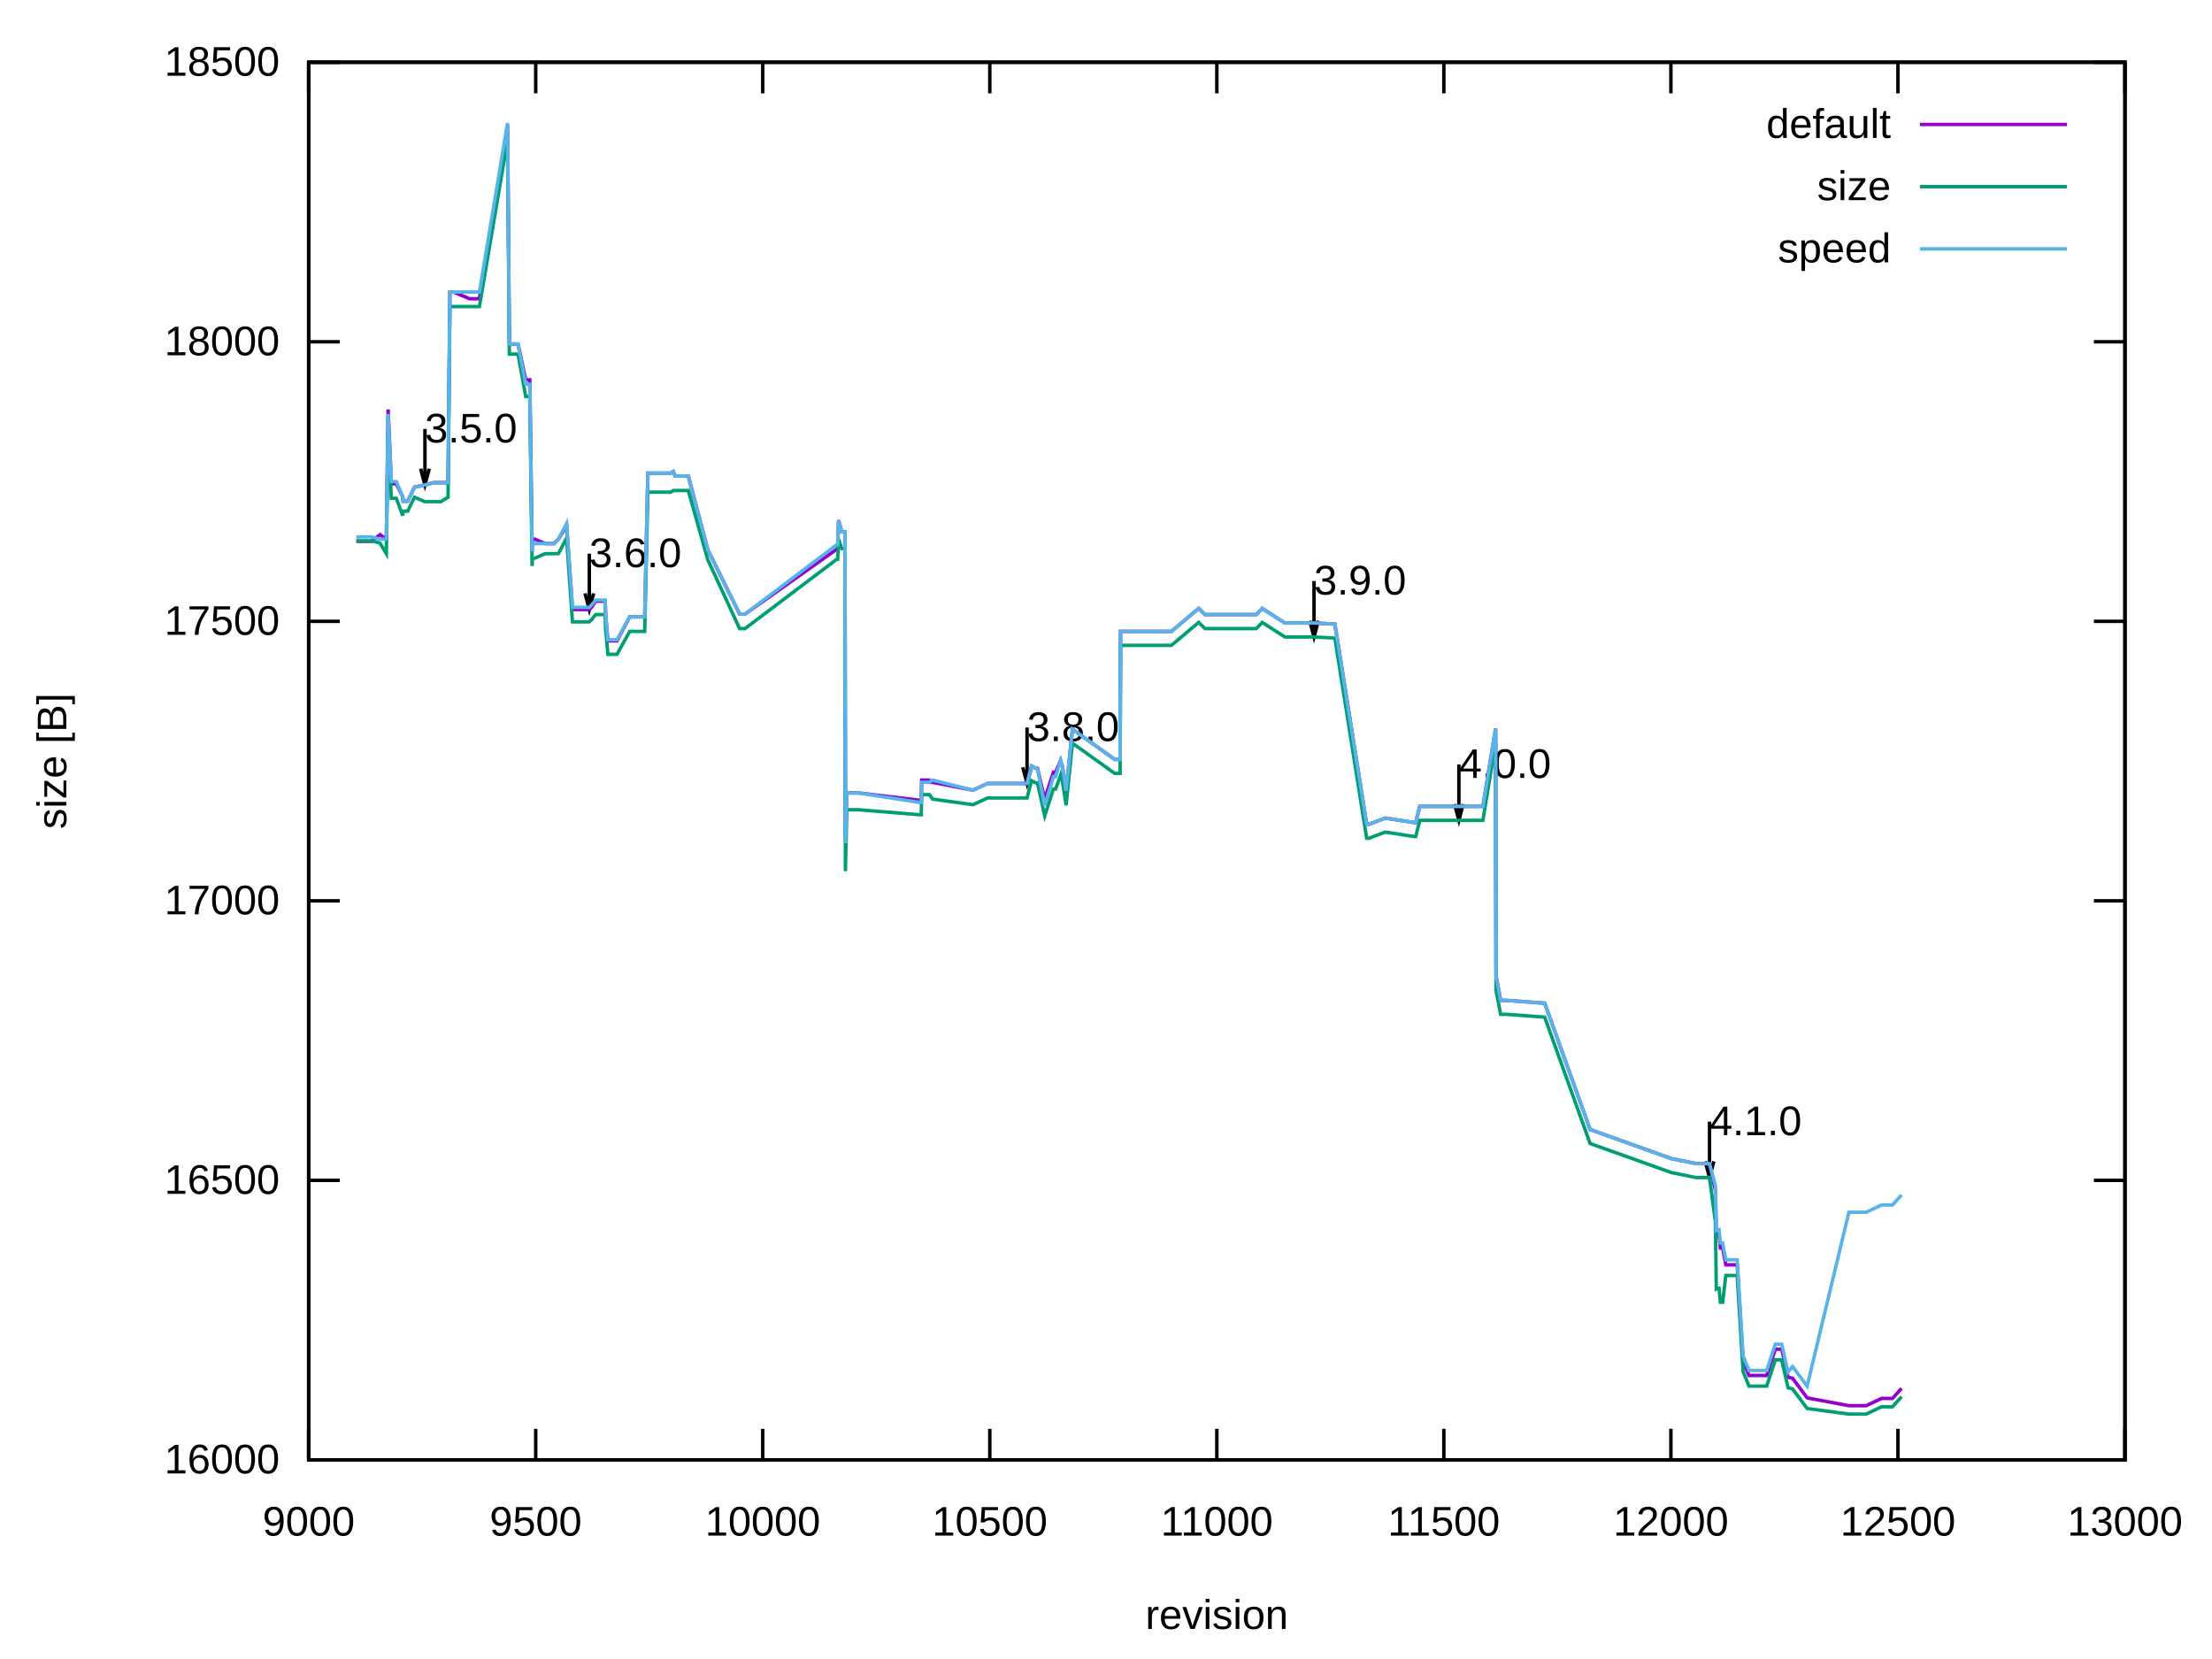
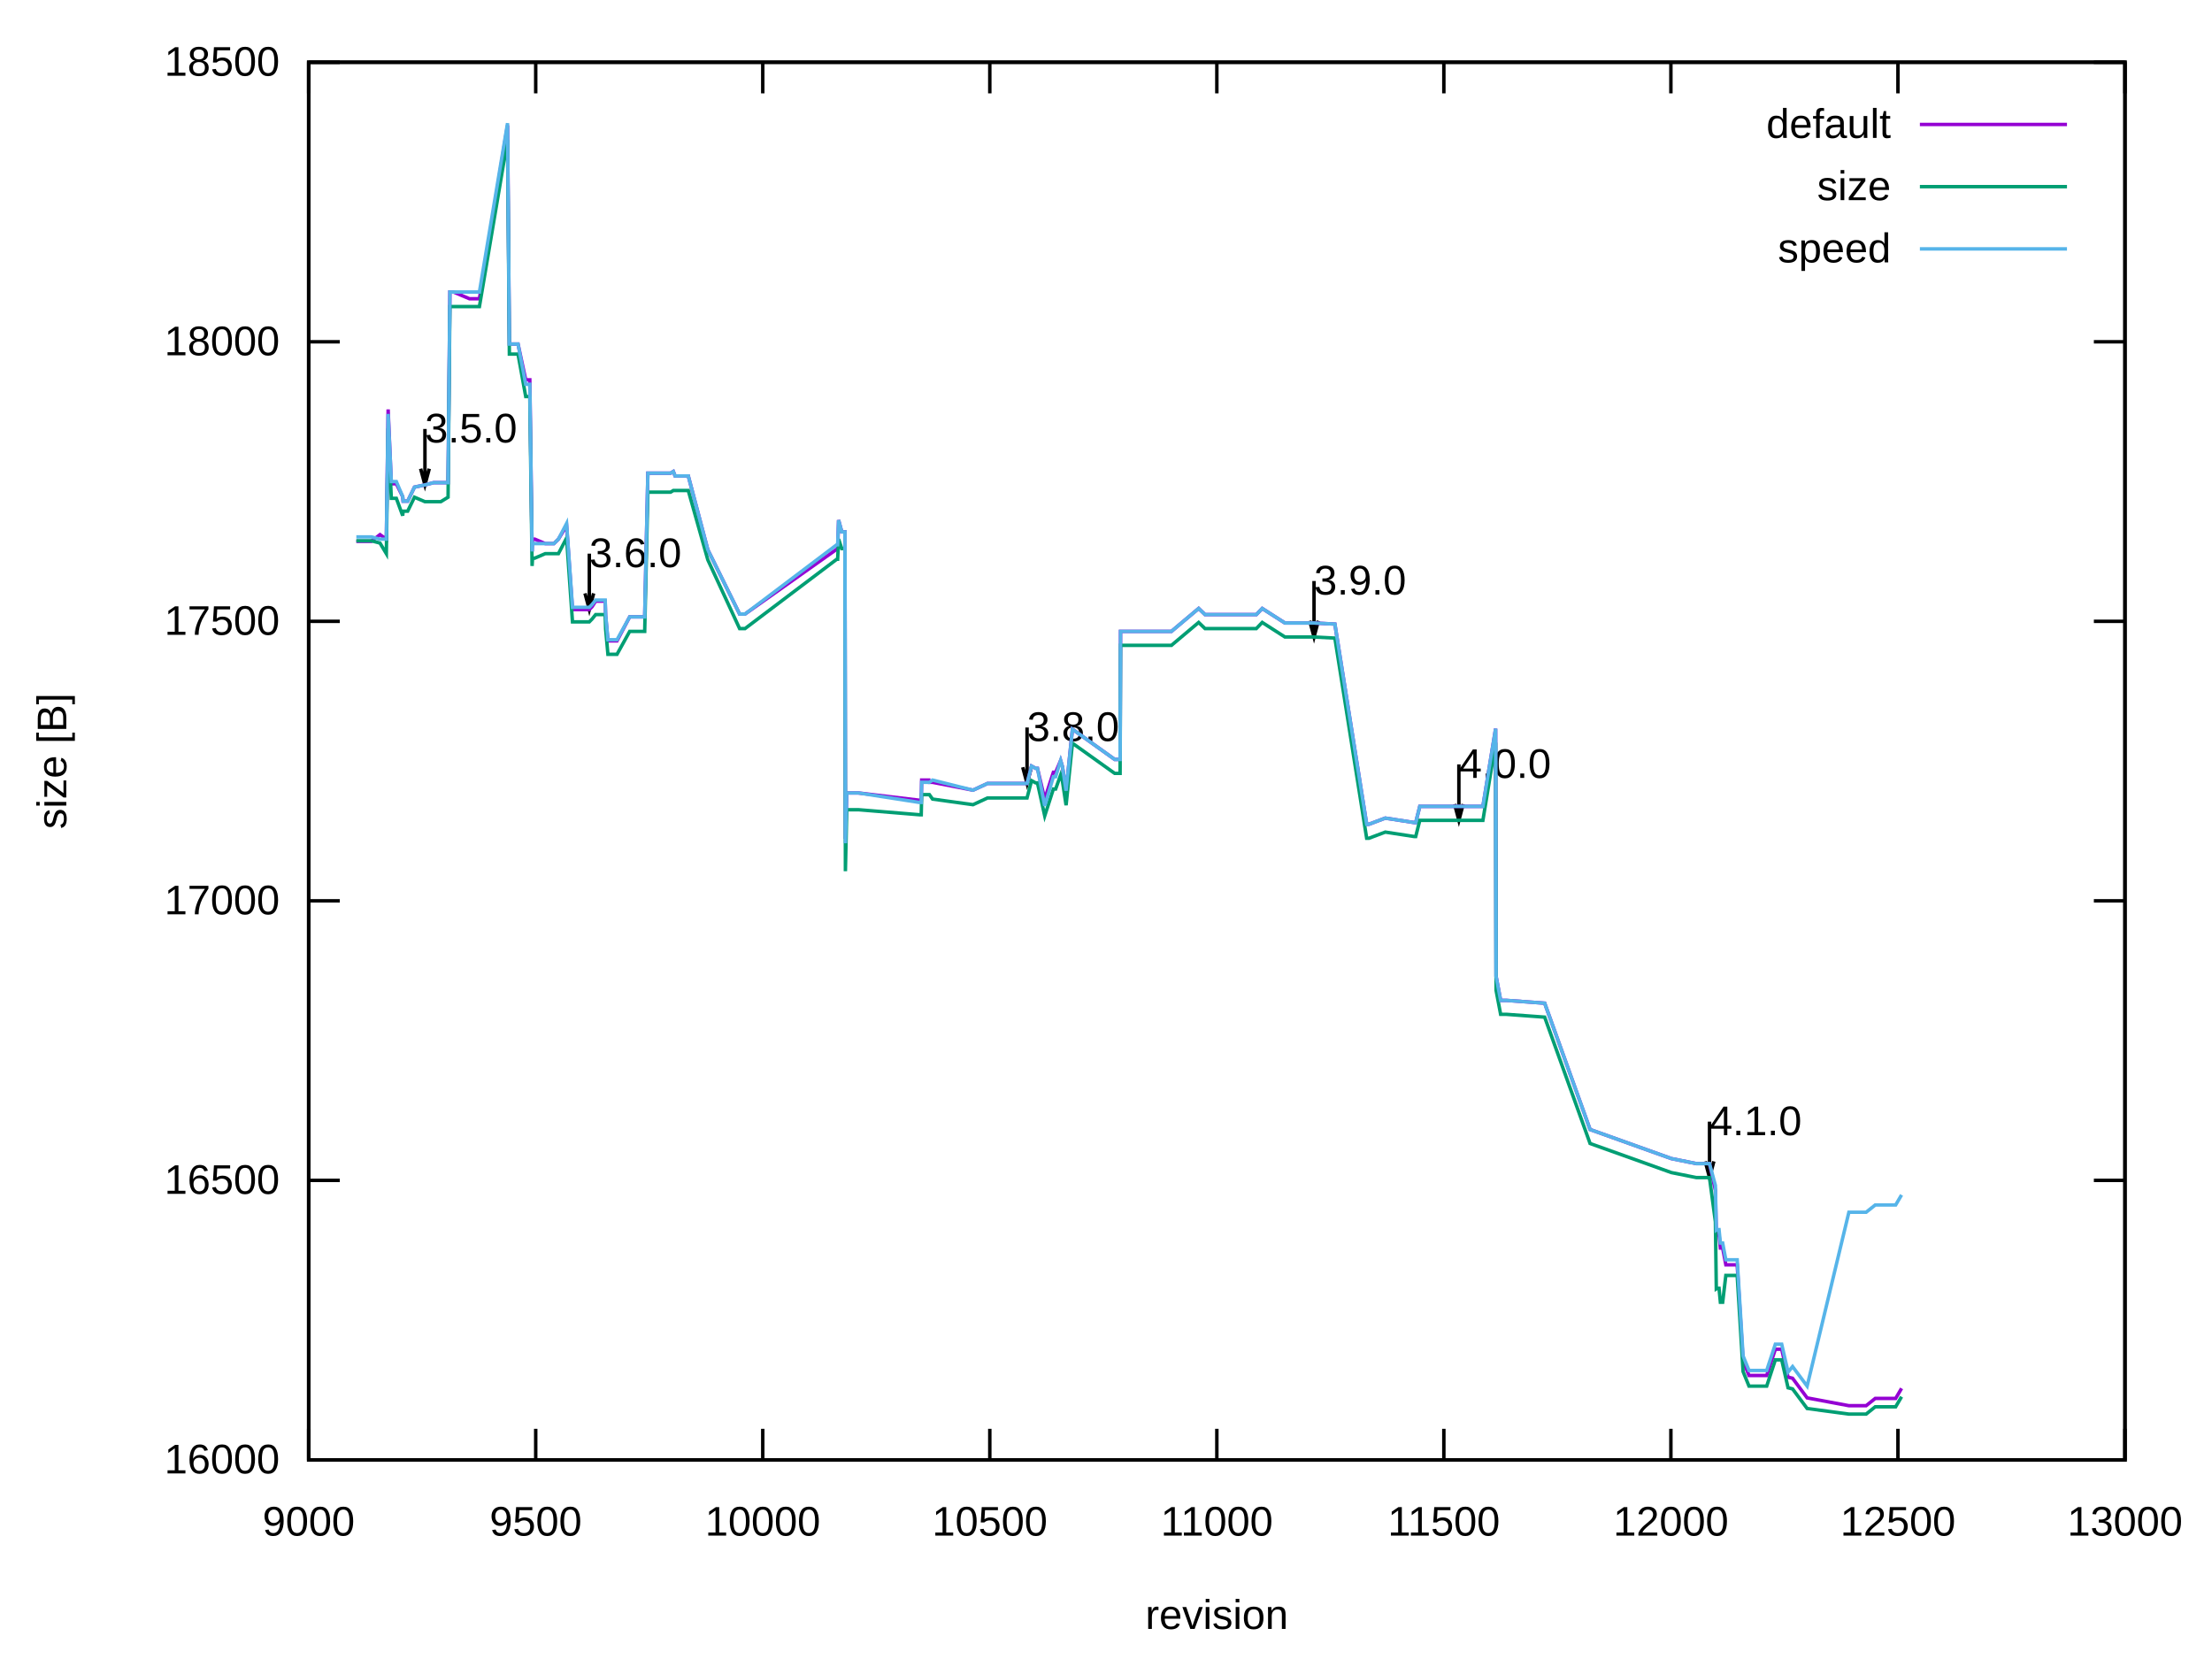
<svg xmlns="http://www.w3.org/2000/svg" xmlns:xlink="http://www.w3.org/1999/xlink" width="640" height="480" viewBox="0 0 640 480">
  <g id="gnuplot_canvas">
    <rect x="0" y="0" width="640" height="480" fill="none" />
    <defs>
      <circle id="gpDot" r="0.5" stroke-width="0.5" stroke="currentColor" />
      <path id="gpPt0" stroke-width="0.222" stroke="currentColor" d="M-1,0 h2 M0,-1 v2" />
      <path id="gpPt1" stroke-width="0.222" stroke="currentColor" d="M-1,-1 L1,1 M1,-1 L-1,1" />
      <path id="gpPt2" stroke-width="0.222" stroke="currentColor" d="M-1,0 L1,0 M0,-1 L0,1 M-1,-1 L1,1 M-1,1 L1,-1" />
      <rect id="gpPt3" stroke-width="0.222" stroke="currentColor" x="-1" y="-1" width="2" height="2" />
      <rect id="gpPt4" stroke-width="0.222" stroke="currentColor" fill="currentColor" x="-1" y="-1" width="2" height="2" />
      <circle id="gpPt5" stroke-width="0.222" stroke="currentColor" cx="0" cy="0" r="1" />
      <use xlink:href="#gpPt5" id="gpPt6" fill="currentColor" stroke="none" />
      <path id="gpPt7" stroke-width="0.222" stroke="currentColor" d="M0,-1.33 L-1.33,0.67 L1.33,0.67 z" />
      <use xlink:href="#gpPt7" id="gpPt8" fill="currentColor" stroke="none" />
      <use xlink:href="#gpPt7" id="gpPt9" stroke="currentColor" transform="rotate(180)" />
      <use xlink:href="#gpPt9" id="gpPt10" fill="currentColor" stroke="none" />
      <use xlink:href="#gpPt3" id="gpPt11" stroke="currentColor" transform="rotate(45)" />
      <use xlink:href="#gpPt11" id="gpPt12" fill="currentColor" stroke="none" />
      <path id="gpPt13" stroke-width="0.222" stroke="currentColor" d="M0,1.330 L1.265,0.411 L0.782,-1.067 L-0.782,-1.076 L-1.265,0.411 z" />
      <use xlink:href="#gpPt13" id="gpPt14" fill="currentColor" stroke="none" />
      <filter id="textbox" filterUnits="objectBoundingBox" x="0" y="0" height="1" width="1">
        <feFlood flood-color="white" flood-opacity="1" result="bgnd" />
        <feComposite in="SourceGraphic" in2="bgnd" operator="atop" />
      </filter>
      <filter id="greybox" filterUnits="objectBoundingBox" x="0" y="0" height="1" width="1">
        <feFlood flood-color="lightgrey" flood-opacity="1" result="grey" />
        <feComposite in="SourceGraphic" in2="grey" operator="atop" />
      </filter>
    </defs>
    <g fill="none" color="white" stroke="currentColor" stroke-width="1.00" stroke-linecap="butt" stroke-linejoin="miter">
</g>
    <g fill="none" color="black" stroke="currentColor" stroke-width="1.00" stroke-linecap="butt" stroke-linejoin="miter">
      <path stroke="black" d="M89.31,422.40 L98.31,422.40 M614.82,422.40 L605.82,422.40  " />
      <g transform="translate(80.92,426.30)" stroke="none" fill="black" font-family="Arial" font-size="12.00" text-anchor="end">
        <text>
          <tspan font-family="Arial"> 16000</tspan>
        </text>
      </g>
    </g>
    <g fill="none" color="black" stroke="currentColor" stroke-width="1.00" stroke-linecap="butt" stroke-linejoin="miter">
      <path stroke="black" d="M89.31,341.52 L98.31,341.52 M614.82,341.52 L605.82,341.52  " />
      <g transform="translate(80.92,345.42)" stroke="none" fill="black" font-family="Arial" font-size="12.00" text-anchor="end">
        <text>
          <tspan font-family="Arial"> 16500</tspan>
        </text>
      </g>
    </g>
    <g fill="none" color="black" stroke="currentColor" stroke-width="1.00" stroke-linecap="butt" stroke-linejoin="miter">
      <path stroke="black" d="M89.31,260.64 L98.31,260.64 M614.82,260.64 L605.82,260.64  " />
      <g transform="translate(80.92,264.54)" stroke="none" fill="black" font-family="Arial" font-size="12.00" text-anchor="end">
        <text>
          <tspan font-family="Arial"> 17000</tspan>
        </text>
      </g>
    </g>
    <g fill="none" color="black" stroke="currentColor" stroke-width="1.00" stroke-linecap="butt" stroke-linejoin="miter">
      <path stroke="black" d="M89.31,179.77 L98.31,179.77 M614.82,179.77 L605.82,179.77  " />
      <g transform="translate(80.92,183.67)" stroke="none" fill="black" font-family="Arial" font-size="12.00" text-anchor="end">
        <text>
          <tspan font-family="Arial"> 17500</tspan>
        </text>
      </g>
    </g>
    <g fill="none" color="black" stroke="currentColor" stroke-width="1.00" stroke-linecap="butt" stroke-linejoin="miter">
      <path stroke="black" d="M89.31,98.89 L98.31,98.89 M614.82,98.89 L605.82,98.89  " />
      <g transform="translate(80.92,102.79)" stroke="none" fill="black" font-family="Arial" font-size="12.00" text-anchor="end">
        <text>
          <tspan font-family="Arial"> 18000</tspan>
        </text>
      </g>
    </g>
    <g fill="none" color="black" stroke="currentColor" stroke-width="1.00" stroke-linecap="butt" stroke-linejoin="miter">
      <path stroke="black" d="M89.31,18.01 L98.31,18.01 M614.82,18.01 L605.82,18.01  " />
      <g transform="translate(80.92,21.91)" stroke="none" fill="black" font-family="Arial" font-size="12.00" text-anchor="end">
        <text>
          <tspan font-family="Arial"> 18500</tspan>
        </text>
      </g>
    </g>
    <g fill="none" color="black" stroke="currentColor" stroke-width="1.00" stroke-linecap="butt" stroke-linejoin="miter">
      <path stroke="black" d="M89.31,422.40 L89.31,413.40 M89.31,18.01 L89.31,27.01  " />
      <g transform="translate(89.31,444.30)" stroke="none" fill="black" font-family="Arial" font-size="12.00" text-anchor="middle">
        <text>
          <tspan font-family="Arial"> 9000</tspan>
        </text>
      </g>
    </g>
    <g fill="none" color="black" stroke="currentColor" stroke-width="1.00" stroke-linecap="butt" stroke-linejoin="miter">
      <path stroke="black" d="M155.00,422.40 L155.00,413.40 M155.00,18.01 L155.00,27.01  " />
      <g transform="translate(155.00,444.30)" stroke="none" fill="black" font-family="Arial" font-size="12.00" text-anchor="middle">
        <text>
          <tspan font-family="Arial"> 9500</tspan>
        </text>
      </g>
    </g>
    <g fill="none" color="black" stroke="currentColor" stroke-width="1.00" stroke-linecap="butt" stroke-linejoin="miter">
      <path stroke="black" d="M220.69,422.40 L220.69,413.40 M220.69,18.01 L220.69,27.01  " />
      <g transform="translate(220.69,444.30)" stroke="none" fill="black" font-family="Arial" font-size="12.00" text-anchor="middle">
        <text>
          <tspan font-family="Arial"> 10000</tspan>
        </text>
      </g>
    </g>
    <g fill="none" color="black" stroke="currentColor" stroke-width="1.00" stroke-linecap="butt" stroke-linejoin="miter">
      <path stroke="black" d="M286.38,422.40 L286.38,413.40 M286.38,18.01 L286.38,27.01  " />
      <g transform="translate(286.38,444.30)" stroke="none" fill="black" font-family="Arial" font-size="12.00" text-anchor="middle">
        <text>
          <tspan font-family="Arial"> 10500</tspan>
        </text>
      </g>
    </g>
    <g fill="none" color="black" stroke="currentColor" stroke-width="1.00" stroke-linecap="butt" stroke-linejoin="miter">
      <path stroke="black" d="M352.07,422.40 L352.07,413.40 M352.07,18.01 L352.07,27.01  " />
      <g transform="translate(352.07,444.30)" stroke="none" fill="black" font-family="Arial" font-size="12.00" text-anchor="middle">
        <text>
          <tspan font-family="Arial"> 11000</tspan>
        </text>
      </g>
    </g>
    <g fill="none" color="black" stroke="currentColor" stroke-width="1.00" stroke-linecap="butt" stroke-linejoin="miter">
      <path stroke="black" d="M417.75,422.40 L417.75,413.40 M417.75,18.01 L417.75,27.01  " />
      <g transform="translate(417.75,444.30)" stroke="none" fill="black" font-family="Arial" font-size="12.00" text-anchor="middle">
        <text>
          <tspan font-family="Arial"> 11500</tspan>
        </text>
      </g>
    </g>
    <g fill="none" color="black" stroke="currentColor" stroke-width="1.00" stroke-linecap="butt" stroke-linejoin="miter">
      <path stroke="black" d="M483.44,422.40 L483.44,413.40 M483.44,18.01 L483.44,27.01  " />
      <g transform="translate(483.44,444.30)" stroke="none" fill="black" font-family="Arial" font-size="12.00" text-anchor="middle">
        <text>
          <tspan font-family="Arial"> 12000</tspan>
        </text>
      </g>
    </g>
    <g fill="none" color="black" stroke="currentColor" stroke-width="1.00" stroke-linecap="butt" stroke-linejoin="miter">
      <path stroke="black" d="M549.13,422.40 L549.13,413.40 M549.13,18.01 L549.13,27.01  " />
      <g transform="translate(549.13,444.30)" stroke="none" fill="black" font-family="Arial" font-size="12.00" text-anchor="middle">
        <text>
          <tspan font-family="Arial"> 12500</tspan>
        </text>
      </g>
    </g>
    <g fill="none" color="black" stroke="currentColor" stroke-width="1.00" stroke-linecap="butt" stroke-linejoin="miter">
      <path stroke="black" d="M614.82,422.40 L614.82,413.40 M614.82,18.01 L614.82,27.01  " />
      <g transform="translate(614.82,444.30)" stroke="none" fill="black" font-family="Arial" font-size="12.00" text-anchor="middle">
        <text>
          <tspan font-family="Arial"> 13000</tspan>
        </text>
      </g>
    </g>
    <g fill="none" color="black" stroke="currentColor" stroke-width="1.00" stroke-linecap="butt" stroke-linejoin="miter">
</g>
    <g fill="none" color="black" stroke="currentColor" stroke-width="1.00" stroke-linecap="butt" stroke-linejoin="miter">
      <path stroke="black" d="M89.31,18.01 L89.31,422.40 L614.82,422.40 L614.82,18.01 L89.31,18.01 Z  " />
      <g transform="translate(122.94,128.02)" stroke="none" fill="black" font-family="Arial" font-size="12.00" text-anchor="start">
        <text>
          <tspan font-family="Arial">3.5.0</tspan>
        </text>
      </g>
      <g transform="translate(170.50,164.09)" stroke="none" fill="black" font-family="Arial" font-size="12.00" text-anchor="start">
        <text>
          <tspan font-family="Arial">3.6.0</tspan>
        </text>
      </g>
      <g transform="translate(297.15,214.40)" stroke="none" fill="black" font-family="Arial" font-size="12.00" text-anchor="start">
        <text>
          <tspan font-family="Arial">3.8.0</tspan>
        </text>
      </g>
      <g transform="translate(380.18,172.02)" stroke="none" fill="black" font-family="Arial" font-size="12.00" text-anchor="start">
        <text>
          <tspan font-family="Arial">3.9.0</tspan>
        </text>
      </g>
      <g transform="translate(422.09,225.08)" stroke="none" fill="black" font-family="Arial" font-size="12.00" text-anchor="start">
        <text>
          <tspan font-family="Arial">4.0.0</tspan>
        </text>
      </g>
      <g transform="translate(494.61,328.44)" stroke="none" fill="black" font-family="Arial" font-size="12.00" text-anchor="start">
        <text>
          <tspan font-family="Arial">4.1.0</tspan>
        </text>
      </g>
      <path stroke="black" d="M121.70,135.61 L122.95,140.29 L124.20,135.61 M122.95,124.11 L122.95,140.29 M169.26,171.68 L170.51,176.36 L171.76,171.68   M170.51,160.18 L170.51,176.36 M295.91,221.99 L297.16,226.67 L298.41,221.99 M297.16,210.49 L297.16,226.67 M378.94,179.61   L380.19,184.29 L381.44,179.61 M380.19,168.11 L380.19,184.29 M420.85,232.66 L422.10,237.34 L423.35,232.66 M422.10,221.17   L422.10,237.34 M493.37,336.02 L494.62,340.70 L495.87,336.02 M494.62,324.53 L494.62,340.70  " />
    </g>
    <g fill="none" color="black" stroke="currentColor" stroke-width="1.00" stroke-linecap="butt" stroke-linejoin="miter">
      <g transform="translate(19.18,220.21) rotate(270)" stroke="none" fill="black" font-family="Arial" font-size="12.00" text-anchor="middle">
        <text>
          <tspan font-family="Arial">size [B]</tspan>
        </text>
      </g>
    </g>
    <g fill="none" color="black" stroke="currentColor" stroke-width="1.00" stroke-linecap="butt" stroke-linejoin="miter">
      <g transform="translate(352.06,471.30)" stroke="none" fill="black" font-family="Arial" font-size="12.00" text-anchor="middle">
        <text>
          <tspan font-family="Arial">revision</tspan>
        </text>
      </g>
    </g>
    <g fill="none" color="black" stroke="currentColor" stroke-width="1.00" stroke-linecap="butt" stroke-linejoin="miter">
</g>
    <g id="gnuplot_plot_1">
      <g fill="none" color="black" stroke="currentColor" stroke-width="1.00" stroke-linecap="butt" stroke-linejoin="miter">
        <g transform="translate(547.09,39.91)" stroke="none" fill="black" font-family="Arial" font-size="12.00" text-anchor="end">
          <text>
            <tspan font-family="Arial">default</tspan>
          </text>
        </g>
      </g>
      <g fill="none" color="black" stroke="currentColor" stroke-width="1.00" stroke-linecap="butt" stroke-linejoin="miter">
-         <path stroke="rgb(148,   0, 211)" d="M555.48,36.01 L598.04,36.01 M103.10,156.63 L105.08,156.63 L105.60,156.63 L105.99,156.63 L107.44,156.63 L109.94,154.69   L111.78,155.99 L112.30,118.46 L113.22,139.97 L113.88,139.97 L114.40,139.97 L114.67,139.97 L116.51,143.69 L116.64,144.99   L117.95,144.99 L119.92,140.94 L122.94,140.30 L125.44,139.65 L127.54,139.65 L129.64,139.65 L130.17,84.49 L131.22,84.49   L135.82,86.43 L138.71,86.43 L146.85,36.29 L147.38,99.54 L147.77,99.54 L148.69,99.54 L149.88,99.54 L152.11,109.89   L153.29,109.89 L153.95,159.55 L154.08,155.99 L154.74,155.99 L157.76,157.28 L160.25,157.28 L161.57,155.99 L163.93,152.11   L165.64,176.37 L166.69,176.37 L167.61,176.37 L168.27,176.37 L168.40,176.37 L168.53,176.37 L168.66,176.37 L170.50,176.37   L171.29,175.56 L172.34,173.94 L172.73,173.94 L172.87,173.94 L173.00,173.94 L173.13,173.94 L173.39,173.94 L174.05,173.94   L174.18,173.94 L174.57,173.94 L174.84,173.94 L175.10,173.94 L175.23,178.15 L175.89,185.43 L176.28,185.43 L176.54,185.43   L176.68,185.43 L176.81,185.43 L178.52,185.43 L182.19,178.47 L185.22,178.47 L186.53,178.47 L187.45,136.90 L187.97,136.90   L189.29,136.90 L189.68,136.90 L189.81,136.90 L189.95,136.90 L190.08,136.90 L190.86,136.90 L192.31,136.90 L193.10,136.90   L193.23,136.90 L193.49,136.90 L194.02,136.90 L194.81,136.42 L195.33,137.71 L195.46,137.71 L196.38,137.71 L196.78,137.71   L196.91,137.71 L197.04,137.71 L198.35,137.71 L198.62,137.71 L199.14,137.71 L204.79,159.06 L213.99,177.66 L214.51,177.66   L214.78,177.66 L214.91,177.66 L215.56,177.66 L242.10,158.90 L242.36,158.90 L242.63,150.49 L243.55,153.89 L244.47,153.89   L244.60,242.69 L244.99,229.43 L245.91,229.43 L248.15,229.43 L248.41,229.43 L266.01,231.53 L266.54,231.53 L266.67,225.70   L268.77,225.70 L268.90,226.35 L269.82,226.35 L281.52,228.62 L285.72,226.68 L287.69,226.68 L291.63,226.68 L294.00,226.68   L297.15,226.68 L298.46,221.66 L299.65,222.31 L300.17,222.31 L302.27,231.20 L304.77,223.44 L305.43,223.44 L306.87,220.04   L307.40,221.82 L308.45,228.78 L310.29,210.98 L322.51,219.72 L323.42,219.72 L323.95,219.72 L324.08,219.72 L324.21,182.68   L324.48,182.68 L325.79,182.68 L338.93,182.68 L346.81,176.05 L348.65,177.82 L363.49,177.82 L365.20,176.05 L371.77,180.25   L380.18,180.25 L386.22,180.57 L395.42,238.48 L396.08,238.48 L400.81,236.70 L409.21,238.00 L409.61,238.00 L410.79,233.31   L418.67,233.31 L418.94,233.31 L422.09,233.31 L429.05,233.31 L432.73,210.82 L432.86,282.48 L434.18,289.44 L434.83,289.44   L434.96,289.44 L435.75,289.44 L435.88,289.44 L446.92,290.25 L460.06,326.80 L483.57,335.21 L490.80,336.67 L494.61,336.67   L496.32,344.43 L496.58,357.37 L496.84,357.21 L497.37,357.21 L497.76,361.09 L498.42,361.09 L499.34,365.95 L502.62,365.95   L504.33,393.77 L506.04,397.97 L511.16,397.97 L513.66,390.37 L515.50,390.37 L517.34,398.46 L518.65,398.78 L522.86,404.45   L534.94,406.71 L537.96,406.71 L539.93,406.71 L544.40,404.61 L547.55,404.61 L550.18,401.70  " />
+         <path stroke="rgb(148,   0, 211)" d="M555.48,36.01 L598.04,36.01 M103.10,156.63 L105.08,156.63 L105.60,156.63 L105.99,156.63 L107.44,156.63 L109.94,154.69   L111.78,155.99 L112.30,118.46 L113.22,139.97 L113.88,139.97 L114.40,139.97 L114.67,139.97 L116.51,143.69 L116.64,144.99   L117.95,144.99 L119.92,140.94 L122.94,140.30 L125.44,139.65 L127.54,139.65 L129.64,139.65 L130.17,84.49 L131.22,84.49   L135.82,86.43 L138.71,86.43 L146.85,36.29 L147.38,99.54 L147.77,99.54 L148.69,99.54 L149.88,99.54 L152.11,109.89   L153.29,109.89 L153.95,159.55 L154.08,155.99 L154.74,155.99 L157.76,157.28 L160.25,157.28 L161.57,155.99 L163.93,152.11   L165.64,176.37 L166.69,176.37 L167.61,176.37 L168.27,176.37 L168.40,176.37 L168.53,176.37 L168.66,176.37 L170.50,176.37   L171.29,175.56 L172.34,173.94 L172.73,173.94 L172.87,173.94 L173.00,173.94 L173.13,173.94 L173.39,173.94 L174.05,173.94   L174.18,173.94 L174.57,173.94 L174.84,173.94 L175.10,173.94 L175.23,178.15 L175.89,185.43 L176.28,185.43 L176.54,185.43   L176.68,185.43 L176.81,185.43 L178.52,185.43 L182.19,178.47 L185.22,178.47 L186.53,178.47 L187.45,136.90 L187.97,136.90   L189.29,136.90 L189.68,136.90 L189.81,136.90 L189.95,136.90 L190.08,136.90 L190.86,136.90 L192.31,136.90 L193.10,136.90   L193.23,136.90 L193.49,136.90 L194.02,136.90 L194.81,136.42 L195.33,137.71 L195.46,137.71 L196.38,137.71 L196.78,137.71   L196.91,137.71 L197.04,137.71 L198.35,137.71 L198.62,137.71 L199.14,137.71 L204.79,159.06 L213.99,177.66 L214.51,177.66   L214.78,177.66 L214.91,177.66 L215.56,177.66 L242.10,158.90 L242.36,158.90 L242.63,150.49 L243.55,153.89 L244.47,153.89   L244.60,242.69 L244.99,229.43 L245.91,229.43 L248.15,229.43 L248.41,229.43 L266.01,231.53 L266.54,231.53 L266.67,225.70   L268.77,225.70 L268.90,226.35 L269.82,226.35 L281.52,228.62 L285.72,226.68 L287.69,226.68 L291.63,226.68 L294.00,226.68   L297.15,226.68 L298.46,221.66 L299.65,222.31 L300.17,222.31 L302.27,231.20 L304.77,223.44 L305.43,223.44 L306.87,220.04   L307.40,221.82 L308.45,228.78 L310.29,210.98 L322.51,219.72 L323.42,219.72 L323.95,219.72 L324.08,219.72 L324.21,182.68   L324.48,182.68 L325.79,182.68 L338.93,182.68 L346.81,176.05 L348.65,177.82 L363.49,177.82 L365.20,176.05 L371.77,180.25   L380.18,180.25 L386.22,180.57 L395.42,238.48 L396.08,238.48 L400.81,236.70 L409.21,238.00 L409.61,238.00 L410.79,233.31   L418.67,233.31 L418.94,233.31 L422.09,233.31 L429.05,233.31 L432.73,210.82 L432.86,282.48 L434.18,289.44 L434.83,289.44   L434.96,289.44 L435.75,289.44 L435.88,289.44 L446.92,290.25 L460.06,326.80 L483.57,335.21 L490.80,336.67 L494.61,336.67   L496.32,344.43 L496.58,357.37 L496.84,357.21 L497.37,357.21 L497.76,361.09 L498.42,361.09 L499.34,365.95 L502.62,365.95   L504.33,393.77 L506.04,397.97 L511.16,397.97 L513.66,390.37 L515.50,390.37 L517.34,398.46 L518.65,398.78 L522.86,404.45   L534.94,406.71 L537.96,406.71 L539.93,406.71 L542.56,404.61 L544.40,404.61 L547.55,404.61 L548.47,404.61 L550.18,401.70    " />
      </g>
    </g>
    <g id="gnuplot_plot_2">
      <g fill="none" color="black" stroke="currentColor" stroke-width="1.00" stroke-linecap="butt" stroke-linejoin="miter">
        <g transform="translate(547.09,57.91)" stroke="none" fill="black" font-family="Arial" font-size="12.00" text-anchor="end">
          <text>
            <tspan font-family="Arial">size</tspan>
          </text>
        </g>
      </g>
      <g fill="none" color="black" stroke="currentColor" stroke-width="1.00" stroke-linecap="butt" stroke-linejoin="miter">
-         <path stroke="rgb(  0, 158, 115)" d="M555.48,54.01 L598.04,54.01 M103.10,156.47 L105.08,156.47 L105.60,156.47 L105.99,156.47 L107.44,156.47 L109.94,157.12   L111.78,160.19 L112.30,123.96 L113.22,144.18 L113.88,144.18 L114.40,144.18 L114.67,144.18 L116.51,149.19 L116.64,147.90   L117.95,147.90 L119.92,143.86 L122.94,145.15 L125.44,145.15 L127.54,145.15 L129.64,143.86 L130.17,88.70 L131.22,88.70   L135.82,88.70 L138.71,88.70 L146.85,40.49 L147.38,102.45 L147.77,102.45 L148.69,102.45 L149.88,102.45 L152.11,114.74   L153.29,114.74 L153.95,163.75 L154.08,161.49 L154.74,161.49 L157.76,160.19 L160.25,160.19 L161.57,160.19 L163.93,155.66   L165.64,179.93 L166.69,179.93 L167.61,179.93 L168.27,179.93 L168.40,179.93 L168.53,179.93 L168.66,179.93 L170.50,179.93   L171.29,179.12 L172.34,177.82 L172.73,177.82 L172.87,177.82 L173.00,177.82 L173.13,177.82 L173.39,177.82 L174.05,177.82   L174.18,177.82 L174.57,177.82 L174.84,177.82 L175.10,177.82 L175.23,182.03 L175.89,189.31 L176.28,189.31 L176.54,189.31   L176.68,189.31 L176.81,189.31 L178.52,189.31 L182.19,182.68 L185.22,182.68 L186.53,182.68 L187.45,142.40 L187.97,142.40   L189.29,142.40 L189.68,142.40 L189.81,142.40 L189.95,142.40 L190.08,142.40 L190.86,142.40 L192.31,142.40 L193.10,142.40   L193.23,142.40 L193.49,142.40 L194.02,142.40 L194.81,141.92 L195.33,141.92 L195.46,141.92 L196.38,141.92 L196.78,141.92   L196.91,141.92 L197.04,141.92 L198.35,141.92 L198.62,141.92 L199.14,141.92 L204.79,161.97 L213.99,181.87 L214.51,181.87   L214.78,181.87 L214.91,181.87 L215.56,181.87 L242.10,161.81 L242.36,161.81 L242.63,155.99 L243.55,158.74 L244.47,158.74   L244.60,252.07 L244.99,234.28 L245.91,234.28 L248.15,234.28 L248.41,234.28 L266.01,235.73 L266.54,235.73 L266.67,229.91   L268.77,229.91 L268.90,229.91 L269.82,231.20 L281.52,232.82 L285.72,230.88 L287.69,230.88 L291.63,230.88 L294.00,230.88   L297.15,230.88 L298.46,225.87 L299.65,226.51 L300.17,226.51 L302.27,236.06 L304.77,228.29 L305.43,228.29 L306.87,224.25   L307.40,226.03 L308.45,232.98 L310.29,215.03 L322.51,223.76 L323.42,223.76 L323.95,223.76 L324.08,223.76 L324.21,186.72   L324.48,186.72 L325.79,186.72 L338.93,186.72 L346.81,180.09 L348.65,181.87 L363.49,181.87 L365.20,180.09 L371.77,184.30   L380.18,184.30 L386.22,184.62 L395.42,242.53 L396.08,242.53 L400.81,240.75 L409.21,242.04 L409.61,242.04 L410.79,237.35   L418.67,237.35 L418.94,237.35 L422.09,237.35 L429.05,237.35 L432.73,214.87 L432.86,286.52 L434.18,293.48 L434.83,293.48   L434.96,293.48 L435.75,293.48 L435.88,293.48 L446.92,294.29 L460.06,330.85 L483.57,339.26 L490.80,340.71 L494.61,340.71   L496.32,353.49 L496.58,372.90 L496.84,372.74 L497.37,372.74 L497.76,376.78 L498.42,376.78 L499.34,369.02 L502.62,369.02   L504.33,396.84 L506.04,401.05 L511.16,401.05 L513.66,393.45 L515.50,393.45 L517.34,401.53 L518.65,401.86 L522.86,407.52   L534.94,409.14 L537.96,409.14 L539.93,409.14 L544.40,407.03 L547.55,407.03 L550.18,404.12  " />
+         <path stroke="rgb(  0, 158, 115)" d="M555.48,54.01 L598.04,54.01 M103.10,156.47 L105.08,156.47 L105.60,156.47 L105.99,156.47 L107.44,156.47 L109.94,157.12   L111.78,160.19 L112.30,123.96 L113.22,144.18 L113.88,144.18 L114.40,144.18 L114.67,144.18 L116.51,149.19 L116.64,147.90   L117.95,147.90 L119.92,143.86 L122.94,145.15 L125.44,145.15 L127.54,145.15 L129.64,143.86 L130.17,88.70 L131.22,88.70   L135.82,88.70 L138.71,88.70 L146.85,40.49 L147.38,102.45 L147.77,102.45 L148.69,102.45 L149.88,102.45 L152.11,114.74   L153.29,114.74 L153.95,163.75 L154.08,161.49 L154.74,161.49 L157.76,160.19 L160.25,160.19 L161.57,160.19 L163.93,155.66   L165.64,179.93 L166.69,179.93 L167.61,179.93 L168.27,179.93 L168.40,179.93 L168.53,179.93 L168.66,179.93 L170.50,179.93   L171.29,179.12 L172.34,177.82 L172.73,177.82 L172.87,177.82 L173.00,177.82 L173.13,177.82 L173.39,177.82 L174.05,177.82   L174.18,177.82 L174.57,177.82 L174.84,177.82 L175.10,177.82 L175.23,182.03 L175.89,189.31 L176.28,189.31 L176.54,189.31   L176.68,189.31 L176.81,189.31 L178.52,189.31 L182.19,182.68 L185.22,182.68 L186.53,182.68 L187.45,142.40 L187.97,142.40   L189.29,142.40 L189.68,142.40 L189.81,142.40 L189.95,142.40 L190.08,142.40 L190.86,142.40 L192.31,142.40 L193.10,142.40   L193.23,142.40 L193.49,142.40 L194.02,142.40 L194.81,141.92 L195.33,141.92 L195.46,141.92 L196.38,141.92 L196.78,141.92   L196.91,141.92 L197.04,141.92 L198.35,141.92 L198.62,141.92 L199.14,141.92 L204.79,161.97 L213.99,181.87 L214.51,181.87   L214.78,181.87 L214.91,181.87 L215.56,181.87 L242.10,161.81 L242.36,161.81 L242.63,155.99 L243.55,158.74 L244.47,158.74   L244.60,252.07 L244.99,234.28 L245.91,234.28 L248.15,234.28 L248.41,234.28 L266.01,235.73 L266.54,235.73 L266.67,229.91   L268.77,229.91 L268.90,229.91 L269.82,231.20 L281.52,232.82 L285.72,230.88 L287.69,230.88 L291.63,230.88 L294.00,230.88   L297.15,230.88 L298.46,225.87 L299.65,226.51 L300.17,226.51 L302.27,236.06 L304.77,228.29 L305.43,228.29 L306.87,224.25   L307.40,226.03 L308.45,232.98 L310.29,215.03 L322.51,223.76 L323.42,223.76 L323.95,223.76 L324.08,223.76 L324.21,186.72   L324.48,186.72 L325.79,186.72 L338.93,186.72 L346.81,180.09 L348.65,181.87 L363.49,181.87 L365.20,180.09 L371.77,184.30   L380.18,184.30 L386.22,184.62 L395.42,242.53 L396.08,242.53 L400.81,240.75 L409.21,242.04 L409.61,242.04 L410.79,237.35   L418.67,237.35 L418.94,237.35 L422.09,237.35 L429.05,237.35 L432.73,214.87 L432.86,286.52 L434.18,293.48 L434.83,293.48   L434.96,293.48 L435.75,293.48 L435.88,293.48 L446.92,294.29 L460.06,330.85 L483.57,339.26 L490.80,340.71 L494.61,340.71   L496.32,353.49 L496.58,372.90 L496.84,372.74 L497.37,372.74 L497.76,376.78 L498.42,376.78 L499.34,369.02 L502.62,369.02   L504.33,396.84 L506.04,401.05 L511.16,401.05 L513.66,393.45 L515.50,393.45 L517.34,401.53 L518.65,401.86 L522.86,407.52   L534.94,409.14 L537.96,409.14 L539.93,409.14 L542.56,407.03 L544.40,407.03 L547.55,407.03 L548.47,407.03 L550.18,404.12    " />
      </g>
    </g>
    <g id="gnuplot_plot_3">
      <g fill="none" color="black" stroke="currentColor" stroke-width="1.00" stroke-linecap="butt" stroke-linejoin="miter">
        <g transform="translate(547.09,75.91)" stroke="none" fill="black" font-family="Arial" font-size="12.00" text-anchor="end">
          <text>
            <tspan font-family="Arial">speed</tspan>
          </text>
        </g>
      </g>
      <g fill="none" color="black" stroke="currentColor" stroke-width="1.00" stroke-linecap="butt" stroke-linejoin="miter">
-         <path stroke="rgb( 86, 180, 233)" d="M555.48,72.01 L598.04,72.01 M103.10,155.34 L105.08,155.34 L105.60,155.34 L105.99,155.34 L107.44,155.34 L109.94,155.99   L111.78,155.99 L112.30,119.75 L113.22,139.33 L113.88,139.33 L114.40,139.33 L114.67,139.33 L116.51,143.69 L116.64,144.99   L117.95,144.99 L119.92,140.94 L122.94,140.30 L125.44,139.65 L127.54,139.65 L129.64,139.65 L130.17,84.49 L131.22,84.49   L135.82,84.49 L138.71,84.49 L146.85,35.64 L147.38,99.54 L147.77,99.54 L148.69,99.54 L149.88,99.54 L152.11,111.18   L153.29,111.18 L153.95,159.55 L154.08,157.28 L154.74,157.28 L157.76,157.28 L160.25,157.28 L161.57,155.99 L163.93,151.46   L165.64,175.72 L166.69,175.72 L167.61,175.72 L168.27,175.72 L168.40,175.72 L168.53,175.72 L168.66,175.72 L170.50,175.72   L171.29,174.91 L172.34,173.62 L172.73,173.62 L172.87,173.62 L173.00,173.62 L173.13,173.62 L173.39,173.62 L174.05,173.62   L174.18,173.62 L174.57,173.62 L174.84,173.62 L175.10,173.62 L175.23,177.82 L175.89,185.10 L176.28,185.10 L176.54,185.10   L176.68,185.10 L176.81,185.10 L178.52,185.10 L182.19,178.47 L185.22,178.47 L186.53,178.47 L187.45,136.90 L187.97,136.90   L189.29,136.90 L189.68,136.90 L189.81,136.90 L189.95,136.90 L190.08,136.90 L190.86,136.90 L192.31,136.90 L193.10,136.90   L193.23,136.90 L193.49,136.90 L194.02,136.90 L194.81,136.42 L195.33,137.71 L195.46,137.71 L196.38,137.71 L196.78,137.71   L196.91,137.71 L197.04,137.71 L198.35,137.71 L198.62,137.71 L199.14,137.71 L204.79,159.06 L213.99,177.66 L214.51,177.66   L214.78,177.66 L214.91,177.66 L215.56,177.66 L242.10,157.61 L242.36,157.61 L242.63,150.49 L243.55,153.89 L244.47,153.89   L244.60,243.98 L244.99,229.43 L245.91,229.43 L248.15,229.43 L248.41,229.43 L266.01,232.17 L266.54,232.17 L266.67,226.35   L268.77,226.35 L268.90,226.35 L269.82,225.70 L281.52,228.62 L285.72,226.68 L287.69,226.68 L291.63,226.68 L294.00,226.68   L297.15,226.68 L298.46,221.66 L299.65,222.31 L300.17,222.31 L302.27,233.15 L304.77,224.73 L305.43,224.73 L306.87,220.04   L307.40,221.82 L308.45,228.78 L310.29,210.98 L322.51,219.72 L323.42,219.72 L323.95,219.72 L324.08,219.72 L324.21,182.68   L324.48,182.68 L325.79,182.68 L338.93,182.68 L346.81,176.05 L348.65,177.82 L363.49,177.82 L365.20,176.05 L371.77,180.25   L380.18,180.25 L386.22,180.57 L395.42,238.48 L396.08,238.48 L400.81,236.70 L409.21,238.00 L409.61,238.00 L410.79,233.31   L418.67,233.31 L418.94,233.31 L422.09,233.31 L429.05,233.31 L432.73,210.82 L432.86,282.48 L434.18,289.44 L434.83,289.44   L434.96,289.44 L435.75,289.44 L435.88,289.44 L446.92,290.25 L460.06,326.80 L483.57,335.21 L490.80,336.67 L494.61,336.67   L496.32,342.98 L496.58,355.92 L496.84,355.76 L497.37,355.76 L497.76,359.64 L498.42,359.64 L499.34,364.49 L502.62,364.49   L504.33,392.31 L506.04,396.52 L511.16,396.52 L513.66,388.92 L515.50,388.92 L517.34,397.00 L518.65,395.39 L522.86,401.05   L534.94,350.74 L537.96,350.74 L539.93,350.74 L544.40,348.64 L547.55,348.64 L550.18,345.73  " />
+         <path stroke="rgb( 86, 180, 233)" d="M555.48,72.01 L598.04,72.01 M103.10,155.34 L105.08,155.34 L105.60,155.34 L105.99,155.34 L107.44,155.34 L109.94,155.99   L111.78,155.99 L112.30,119.75 L113.22,139.33 L113.88,139.33 L114.40,139.33 L114.67,139.33 L116.51,143.69 L116.64,144.99   L117.95,144.99 L119.92,140.94 L122.94,140.30 L125.44,139.65 L127.54,139.65 L129.64,139.65 L130.17,84.49 L131.22,84.49   L135.82,84.49 L138.71,84.49 L146.85,35.64 L147.38,99.54 L147.77,99.54 L148.69,99.54 L149.88,99.54 L152.11,111.18   L153.29,111.18 L153.95,159.55 L154.08,157.28 L154.74,157.28 L157.76,157.28 L160.25,157.28 L161.57,155.99 L163.93,151.46   L165.64,175.72 L166.69,175.72 L167.61,175.72 L168.27,175.72 L168.40,175.72 L168.53,175.72 L168.66,175.72 L170.50,175.72   L171.29,174.91 L172.34,173.62 L172.73,173.62 L172.87,173.62 L173.00,173.62 L173.13,173.62 L173.39,173.62 L174.05,173.62   L174.18,173.62 L174.57,173.62 L174.84,173.62 L175.10,173.62 L175.23,177.82 L175.89,185.10 L176.28,185.10 L176.54,185.10   L176.68,185.10 L176.81,185.10 L178.52,185.10 L182.19,178.47 L185.22,178.47 L186.53,178.47 L187.45,136.90 L187.97,136.90   L189.29,136.90 L189.68,136.90 L189.81,136.90 L189.95,136.90 L190.08,136.90 L190.86,136.90 L192.31,136.90 L193.10,136.90   L193.23,136.90 L193.49,136.90 L194.02,136.90 L194.81,136.42 L195.33,137.71 L195.46,137.71 L196.38,137.71 L196.78,137.71   L196.91,137.71 L197.04,137.71 L198.35,137.71 L198.62,137.71 L199.14,137.71 L204.79,159.06 L213.99,177.66 L214.51,177.66   L214.78,177.66 L214.91,177.66 L215.56,177.66 L242.10,157.61 L242.36,157.61 L242.63,150.49 L243.55,153.89 L244.47,153.89   L244.60,243.98 L244.99,229.43 L245.91,229.43 L248.15,229.43 L248.41,229.43 L266.01,232.17 L266.54,232.17 L266.67,226.35   L268.77,226.35 L268.90,226.35 L269.82,225.70 L281.52,228.62 L285.72,226.68 L287.69,226.68 L291.63,226.68 L294.00,226.68   L297.15,226.68 L298.46,221.66 L299.65,222.31 L300.17,222.31 L302.27,233.15 L304.77,224.73 L305.43,224.73 L306.87,220.04   L307.40,221.82 L308.45,228.78 L310.29,210.98 L322.51,219.72 L323.42,219.72 L323.95,219.72 L324.08,219.72 L324.21,182.68   L324.48,182.68 L325.79,182.68 L338.93,182.68 L346.81,176.05 L348.65,177.82 L363.49,177.82 L365.20,176.05 L371.77,180.25   L380.18,180.25 L386.22,180.57 L395.42,238.48 L396.08,238.48 L400.81,236.70 L409.21,238.00 L409.61,238.00 L410.79,233.31   L418.67,233.31 L418.94,233.31 L422.09,233.31 L429.05,233.31 L432.73,210.82 L432.86,282.48 L434.18,289.44 L434.83,289.44   L434.96,289.44 L435.75,289.44 L435.88,289.44 L446.92,290.25 L460.06,326.80 L483.57,335.21 L490.80,336.67 L494.61,336.67   L496.32,342.98 L496.58,355.92 L496.84,355.76 L497.37,355.76 L497.76,359.64 L498.42,359.64 L499.34,364.49 L502.62,364.49   L504.33,392.31 L506.04,396.52 L511.16,396.52 L513.66,388.92 L515.50,388.92 L517.34,397.00 L518.65,395.39 L522.86,401.05   L534.94,350.74 L537.96,350.74 L539.93,350.74 L542.56,348.64 L544.40,348.64 L547.55,348.64 L548.47,348.64 L550.18,345.73    " />
      </g>
    </g>
    <g fill="none" color="white" stroke="rgb( 86, 180, 233)" stroke-width="2.00" stroke-linecap="butt" stroke-linejoin="miter">
</g>
    <g fill="none" color="black" stroke="currentColor" stroke-width="2.00" stroke-linecap="butt" stroke-linejoin="miter">
</g>
    <g fill="none" color="black" stroke="black" stroke-width="1.00" stroke-linecap="butt" stroke-linejoin="miter">
</g>
    <g fill="none" color="black" stroke="currentColor" stroke-width="1.00" stroke-linecap="butt" stroke-linejoin="miter">
      <path stroke="black" d="M89.31,18.01 L89.31,422.40 L614.82,422.40 L614.82,18.01 L89.31,18.01 Z  " />
    </g>
    <g fill="none" color="black" stroke="currentColor" stroke-width="1.00" stroke-linecap="butt" stroke-linejoin="miter">
</g>
  </g>
</svg>
